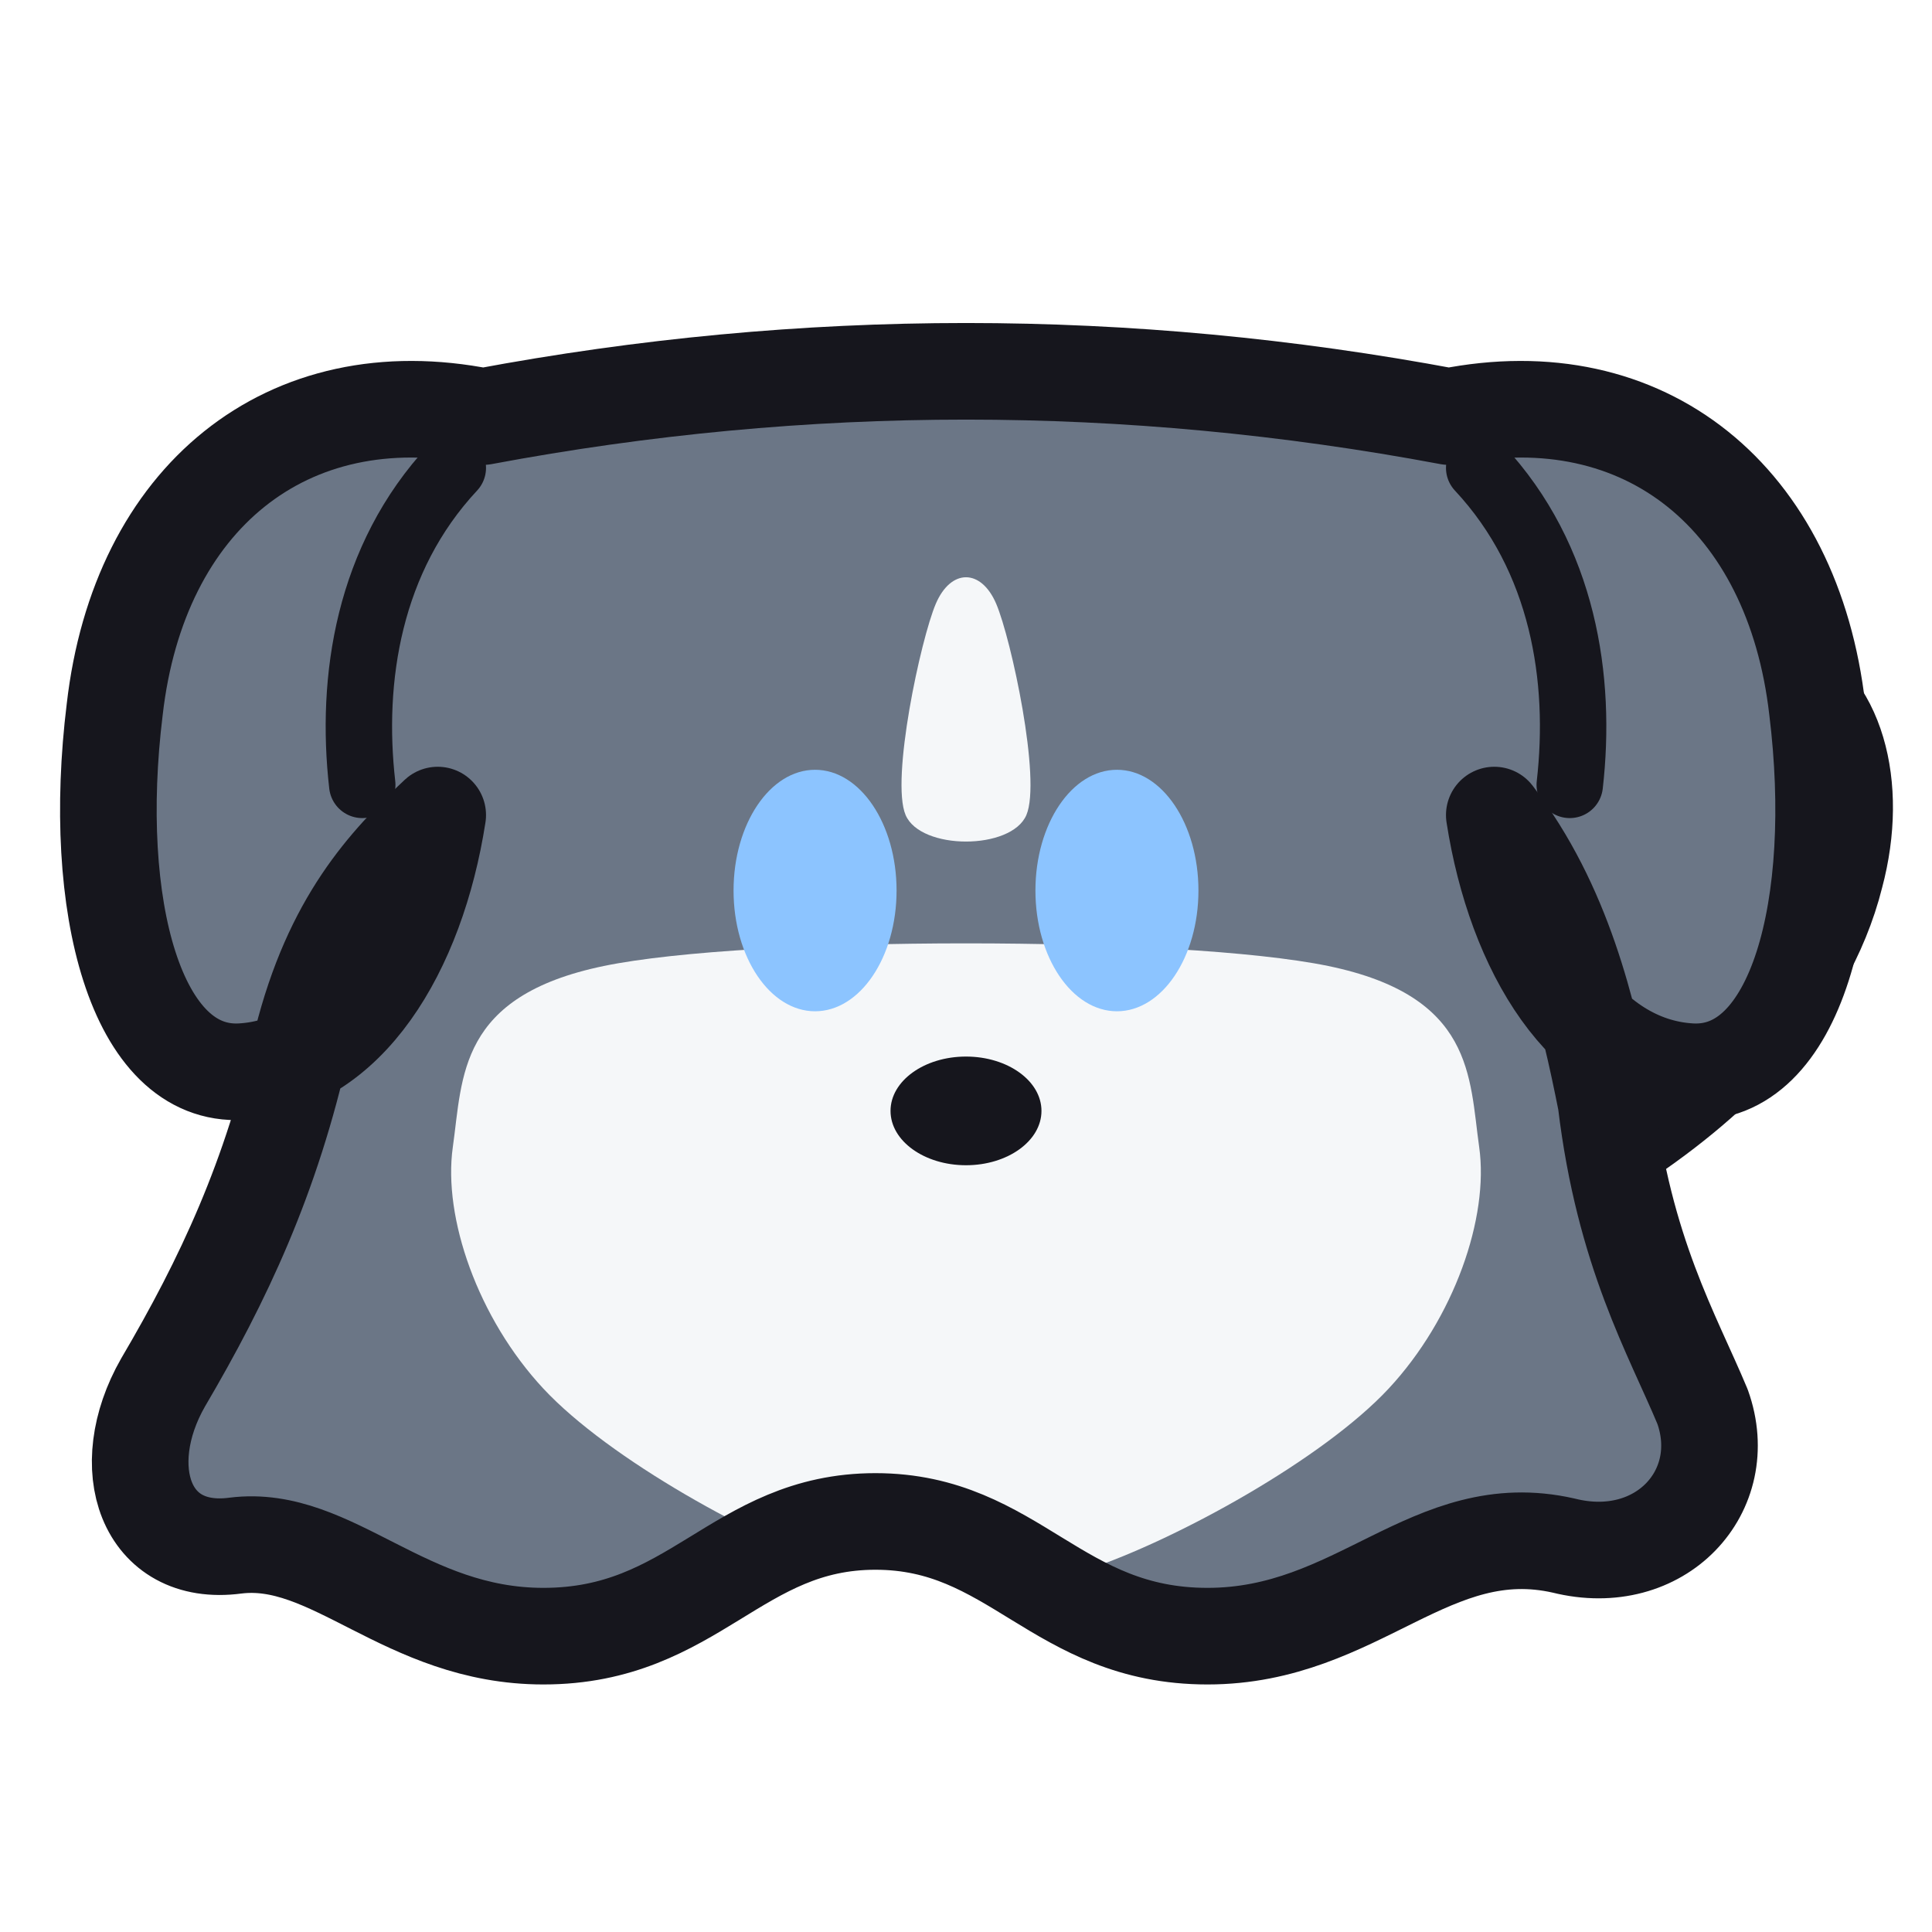
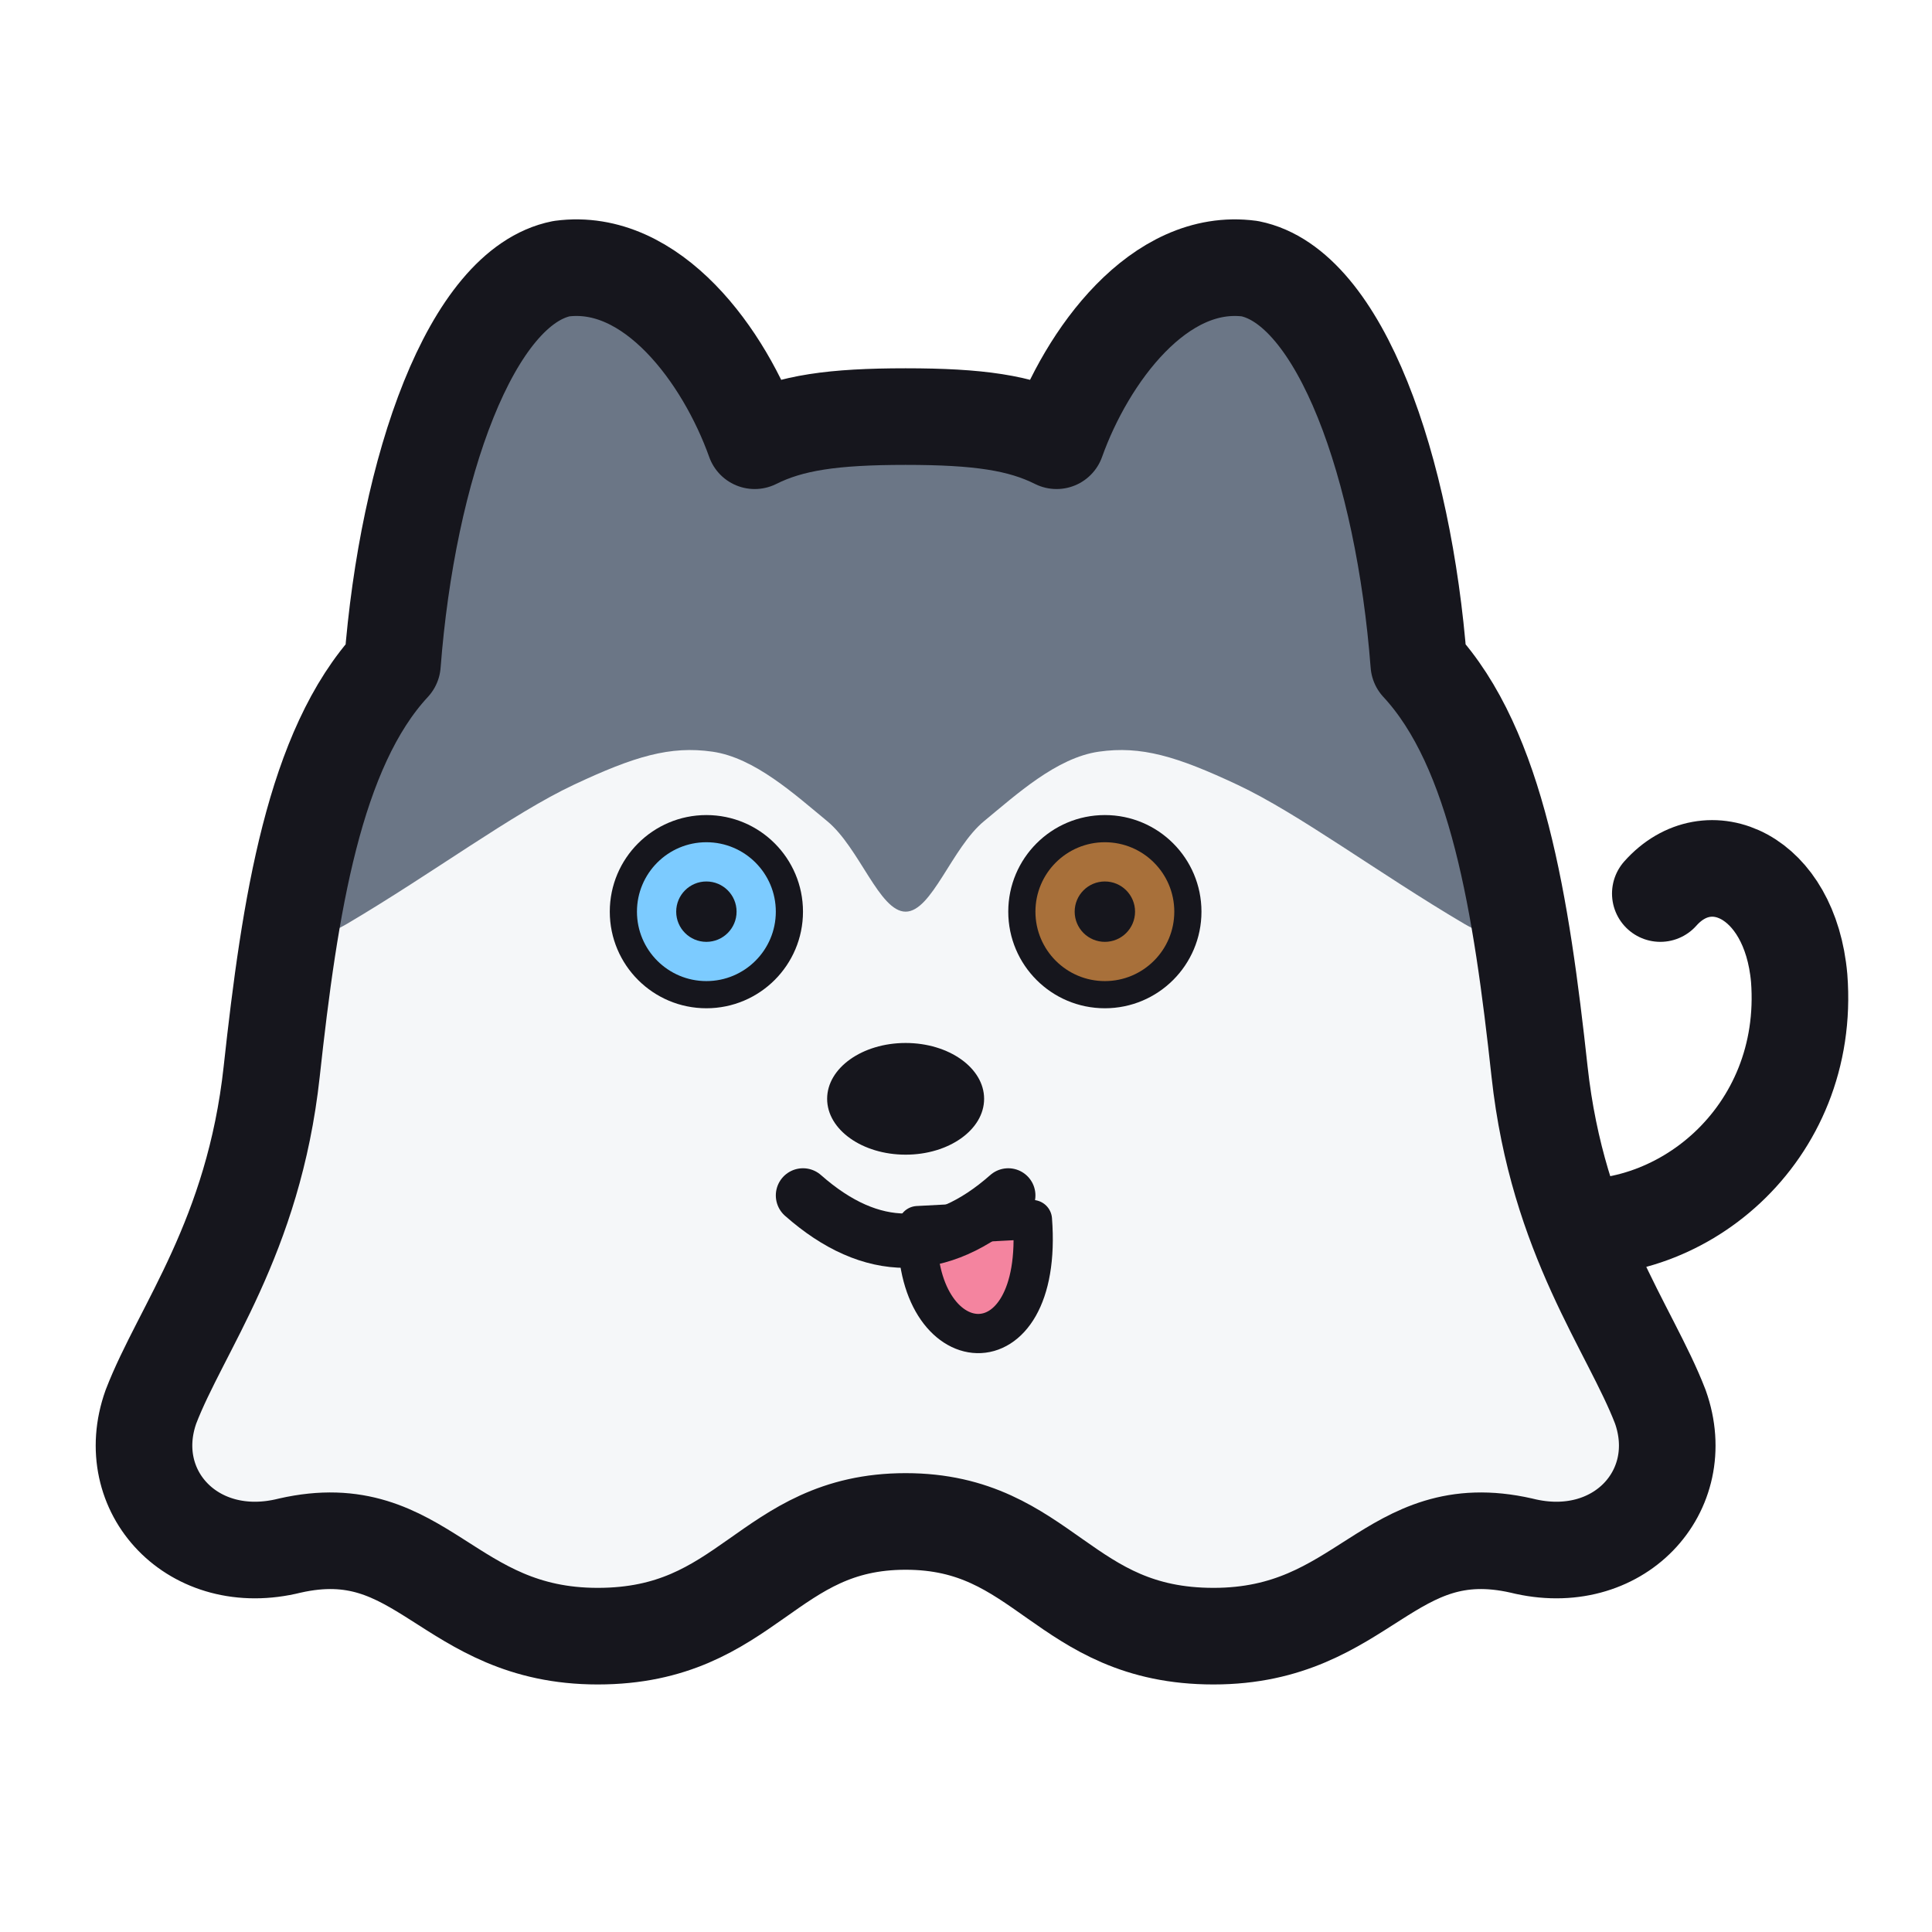
<svg xmlns="http://www.w3.org/2000/svg" width="256" height="256" viewBox="0 0 64 64">
  <defs>
    <clipPath id="body">
-       <path d="M14.5 27C13.8 31.5 11.5 35.3 8 35.5C4.5 35.7 3 30 3.8 23.5C4.6 16.5 9.5 12.5 16 13.8Q32 10.8 48 13.8C54.5 12.5 59.4 16.5 60.2 23.5C61 30 59.5 35.7 56 35.5C52.5 35.3 50.2 31.5 49.5 27C51.8 30 52.6 33.5 53.2 36.5C53.8 41.5 55.4 44.2 56.4 46.6C57.4 49.4 55 52 51.8 51.2C47.4 50.2 45 54.2 40 54.2C35 54.2 33.6 50.4 29 50.4C24.4 50.4 23 54.2 18 54.2C13.4 54.2 11 50.8 7.8 51.2C4.8 51.6 3.8 48.6 5.4 45.8C7.4 42.4 9 39 10 34.5C11 30.5 12.8 28.6 14.5 27Z" />
+       <path d="M30 13.8C32.4 13.8 33.8 14 35 14.6C36 11.8 38.4 8.5 41.4 8.9C44.4 9.5 46.5 15.5 47 22C49.6 24.8 50.4 30 51 35.5C51.6 41 54 44 55 46.6C56 49.4 53.6 52 50.4 51.2C46 50.2 45.2 54.2 40.2 54.2C35.2 54.2 34.6 50.4 30 50.4C25.4 50.4 24.8 54.2 19.8 54.2C14.8 54.2 14 50.2 9.6 51.2C6.4 52 4 49.4 5 46.6C6 44 8.4 41 9 35.5C9.6 30 10.4 24.8 13 22C13.5 15.5 15.6 9.5 18.6 8.9C21.6 8.5 24 11.8 25 14.6C26.2 14 27.6 13.8 30 13.8Z" />
    </clipPath>
  </defs>
-   <path fill="none" stroke="#16161D" stroke-width="3.2" stroke-linecap="round" stroke-linejoin="round" d="M53.4 38C56.5 36 59.8 33 60.8 29C61.6 26 60.8 23.2 58.8 22.4" />
-   <path fill="#6B7686" d="M14.5 27C13.8 31.5 11.5 35.3 8 35.5C4.5 35.7 3 30 3.8 23.5C4.6 16.5 9.5 12.5 16 13.8Q32 10.8 48 13.8C54.5 12.5 59.4 16.5 60.2 23.5C61 30 59.5 35.7 56 35.5C52.5 35.3 50.2 31.5 49.5 27C51.8 30 52.6 33.5 53.2 36.5C53.8 41.5 55.4 44.2 56.4 46.6C57.4 49.4 55 52 51.8 51.2C47.4 50.2 45 54.2 40 54.2C35 54.2 33.6 50.4 29 50.4C24.4 50.4 23 54.2 18 54.2C13.4 54.2 11 50.8 7.8 51.2C4.8 51.6 3.8 48.6 5.4 45.8C7.4 42.4 9 39 10 34.5C11 30.5 12.8 28.6 14.5 27Z" />
-   <path fill="#F5F7F9" clip-path="url(#body)" d="M20 32C24.83 31 39.17 31 44 32C48.83 33 48.67 35.67 49 38C49.33 40.33 48.17 43.67 46 46C43.83 48.33 39 51 36 52C33 53 31 53 28 52C25 51 20.17 48.33 18 46C15.83 43.67 14.67 40.33 15 38C15.33 35.67 15.17 33 20 32Z" />
-   <path fill="#F5F7F9" clip-path="url(#body)" d="M31 20C31.5 18.83 32.5 18.83 33 20C33.5 21.17 34.5 25.83 34 27C33.5 28.17 30.5 28.17 30 27C29.5 25.83 30.5 21.17 31 20Z" />
-   <path fill="none" stroke="#16161D" stroke-width="3.2" stroke-linecap="round" stroke-linejoin="round" d="M14.5 27C13.8 31.5 11.5 35.3 8 35.5C4.5 35.7 3 30 3.8 23.5C4.6 16.5 9.5 12.5 16 13.8Q32 10.8 48 13.8C54.5 12.5 59.4 16.5 60.2 23.5C61 30 59.5 35.7 56 35.5C52.5 35.3 50.2 31.5 49.5 27C51.8 30 52.6 33.5 53.2 36.5C53.8 41.5 55.4 44.2 56.4 46.6C57.4 49.4 55 52 51.8 51.2C47.4 50.2 45 54.2 40 54.2C35 54.2 33.6 50.4 29 50.4C24.4 50.4 23 54.2 18 54.2C13.4 54.2 11 50.8 7.8 51.2C4.8 51.6 3.8 48.6 5.4 45.8C7.4 42.4 9 39 10 34.5C11 30.5 12.8 28.6 14.5 27Z" />
-   <path fill="none" stroke="#16161D" stroke-width="2.2" stroke-linecap="round" stroke-linejoin="round" d="M15 15.5C12.2 18.5 11.6 22.5 12 26M49 15.5C51.8 18.5 52.4 22.5 52 26" />
-   <ellipse fill="#16161D" cx="32" cy="36.8" rx="2.5" ry="1.8" />
-   <ellipse fill="#8CC4FF" cx="27" cy="29.5" rx="2.7" ry="4" />
-   <ellipse fill="#8CC4FF" cx="37" cy="29.5" rx="2.7" ry="4" />
+   <path fill="none" stroke="#16161D" stroke-width="3.2" stroke-linecap="round" stroke-linejoin="round" d="M51.4 40.6C55.6 41.2 60 37.6 59.6 32.4C59.3 29 56.6 27.8 55 29.6" />
+   <path fill="#6B7686" d="M30 13.8C32.4 13.8 33.8 14 35 14.6C36 11.8 38.4 8.5 41.4 8.9C44.4 9.5 46.5 15.5 47 22C49.6 24.8 50.4 30 51 35.5C51.6 41 54 44 55 46.6C56 49.4 53.6 52 50.4 51.2C46 50.2 45.2 54.2 40.2 54.2C35.2 54.2 34.6 50.4 30 50.4C25.4 50.4 24.8 54.2 19.8 54.2C14.8 54.2 14 50.2 9.6 51.2C6.4 52 4 49.4 5 46.6C6 44 8.4 41 9 35.5C9.6 30 10.4 24.8 13 22C13.5 15.5 15.6 9.5 18.6 8.9C21.6 8.5 24 11.8 25 14.6C26.2 14 27.6 13.8 30 13.8Z" />
+   <path fill="#F5F7F9" clip-path="url(#body)" d="M2 36C3.58 30.77 8.67 32.27 11.5 30.6C14.33 28.93 16.98 26.95 19 26C21.02 25.05 22.2 24.7 23.6 24.9C25 25.1 26.33 26.32 27.4 27.2C28.47 28.08 29.13 30.2 30 30.2C30.87 30.2 31.53 28.08 32.6 27.2C33.67 26.32 35 25.1 36.4 24.9C37.8 24.7 38.98 25.05 41 26C43.02 26.95 45.67 28.93 48.5 30.6C51.33 32.27 56.42 30.77 58 36C59.58 41.23 67.33 57.67 58 62C48.67 66.33 11.33 66.33 2 62C-7.33 57.67 0.42 41.23 2 36Z" />
+   <path fill="none" stroke="#16161D" stroke-width="3.2" stroke-linecap="round" stroke-linejoin="round" d="M30 13.8C32.4 13.8 33.8 14 35 14.6C36 11.8 38.4 8.5 41.4 8.9C44.4 9.5 46.5 15.5 47 22C49.6 24.8 50.4 30 51 35.5C51.6 41 54 44 55 46.6C56 49.4 53.6 52 50.4 51.2C46 50.2 45.2 54.2 40.2 54.2C35.2 54.2 34.6 50.4 30 50.4C25.4 50.4 24.8 54.2 19.8 54.2C14.8 54.2 14 50.2 9.6 51.2C6.4 52 4 49.4 5 46.6C6 44 8.4 41 9 35.5C9.6 30 10.4 24.8 13 22C13.5 15.5 15.6 9.5 18.6 8.9C21.6 8.5 24 11.8 25 14.6C26.2 14 27.6 13.8 30 13.8Z" />
+   <ellipse fill="#16161D" cx="23.4" cy="30.2" rx="3.2" ry="3.2" />
+   <ellipse fill="#7CCBFF" cx="23.4" cy="30.2" rx="2.3" ry="2.3" />
+   <ellipse fill="#16161D" cx="23.4" cy="30.2" rx="1" ry="1" />
+   <ellipse fill="#16161D" cx="36.6" cy="30.2" rx="3.2" ry="3.2" />
+   <ellipse fill="#A8703A" cx="36.6" cy="30.2" rx="2.3" ry="2.3" />
+   <ellipse fill="#16161D" cx="36.6" cy="30.2" rx="1" ry="1" />
+   <path fill="#F4849F" stroke="#16161D" stroke-width="1.3" stroke-linecap="round" stroke-linejoin="round" d="M30.4 40.6C30.2 45.2 34.6 45.6 34.2 40.4Z" />
+   <path fill="none" stroke="#16161D" stroke-width="1.8" stroke-linecap="round" stroke-linejoin="round" d="M26.6 39.6Q30 42.6 33.4 39.6" />
+   <ellipse fill="#16161D" cx="30" cy="36.4" rx="2.6" ry="1.85" />
</svg>
